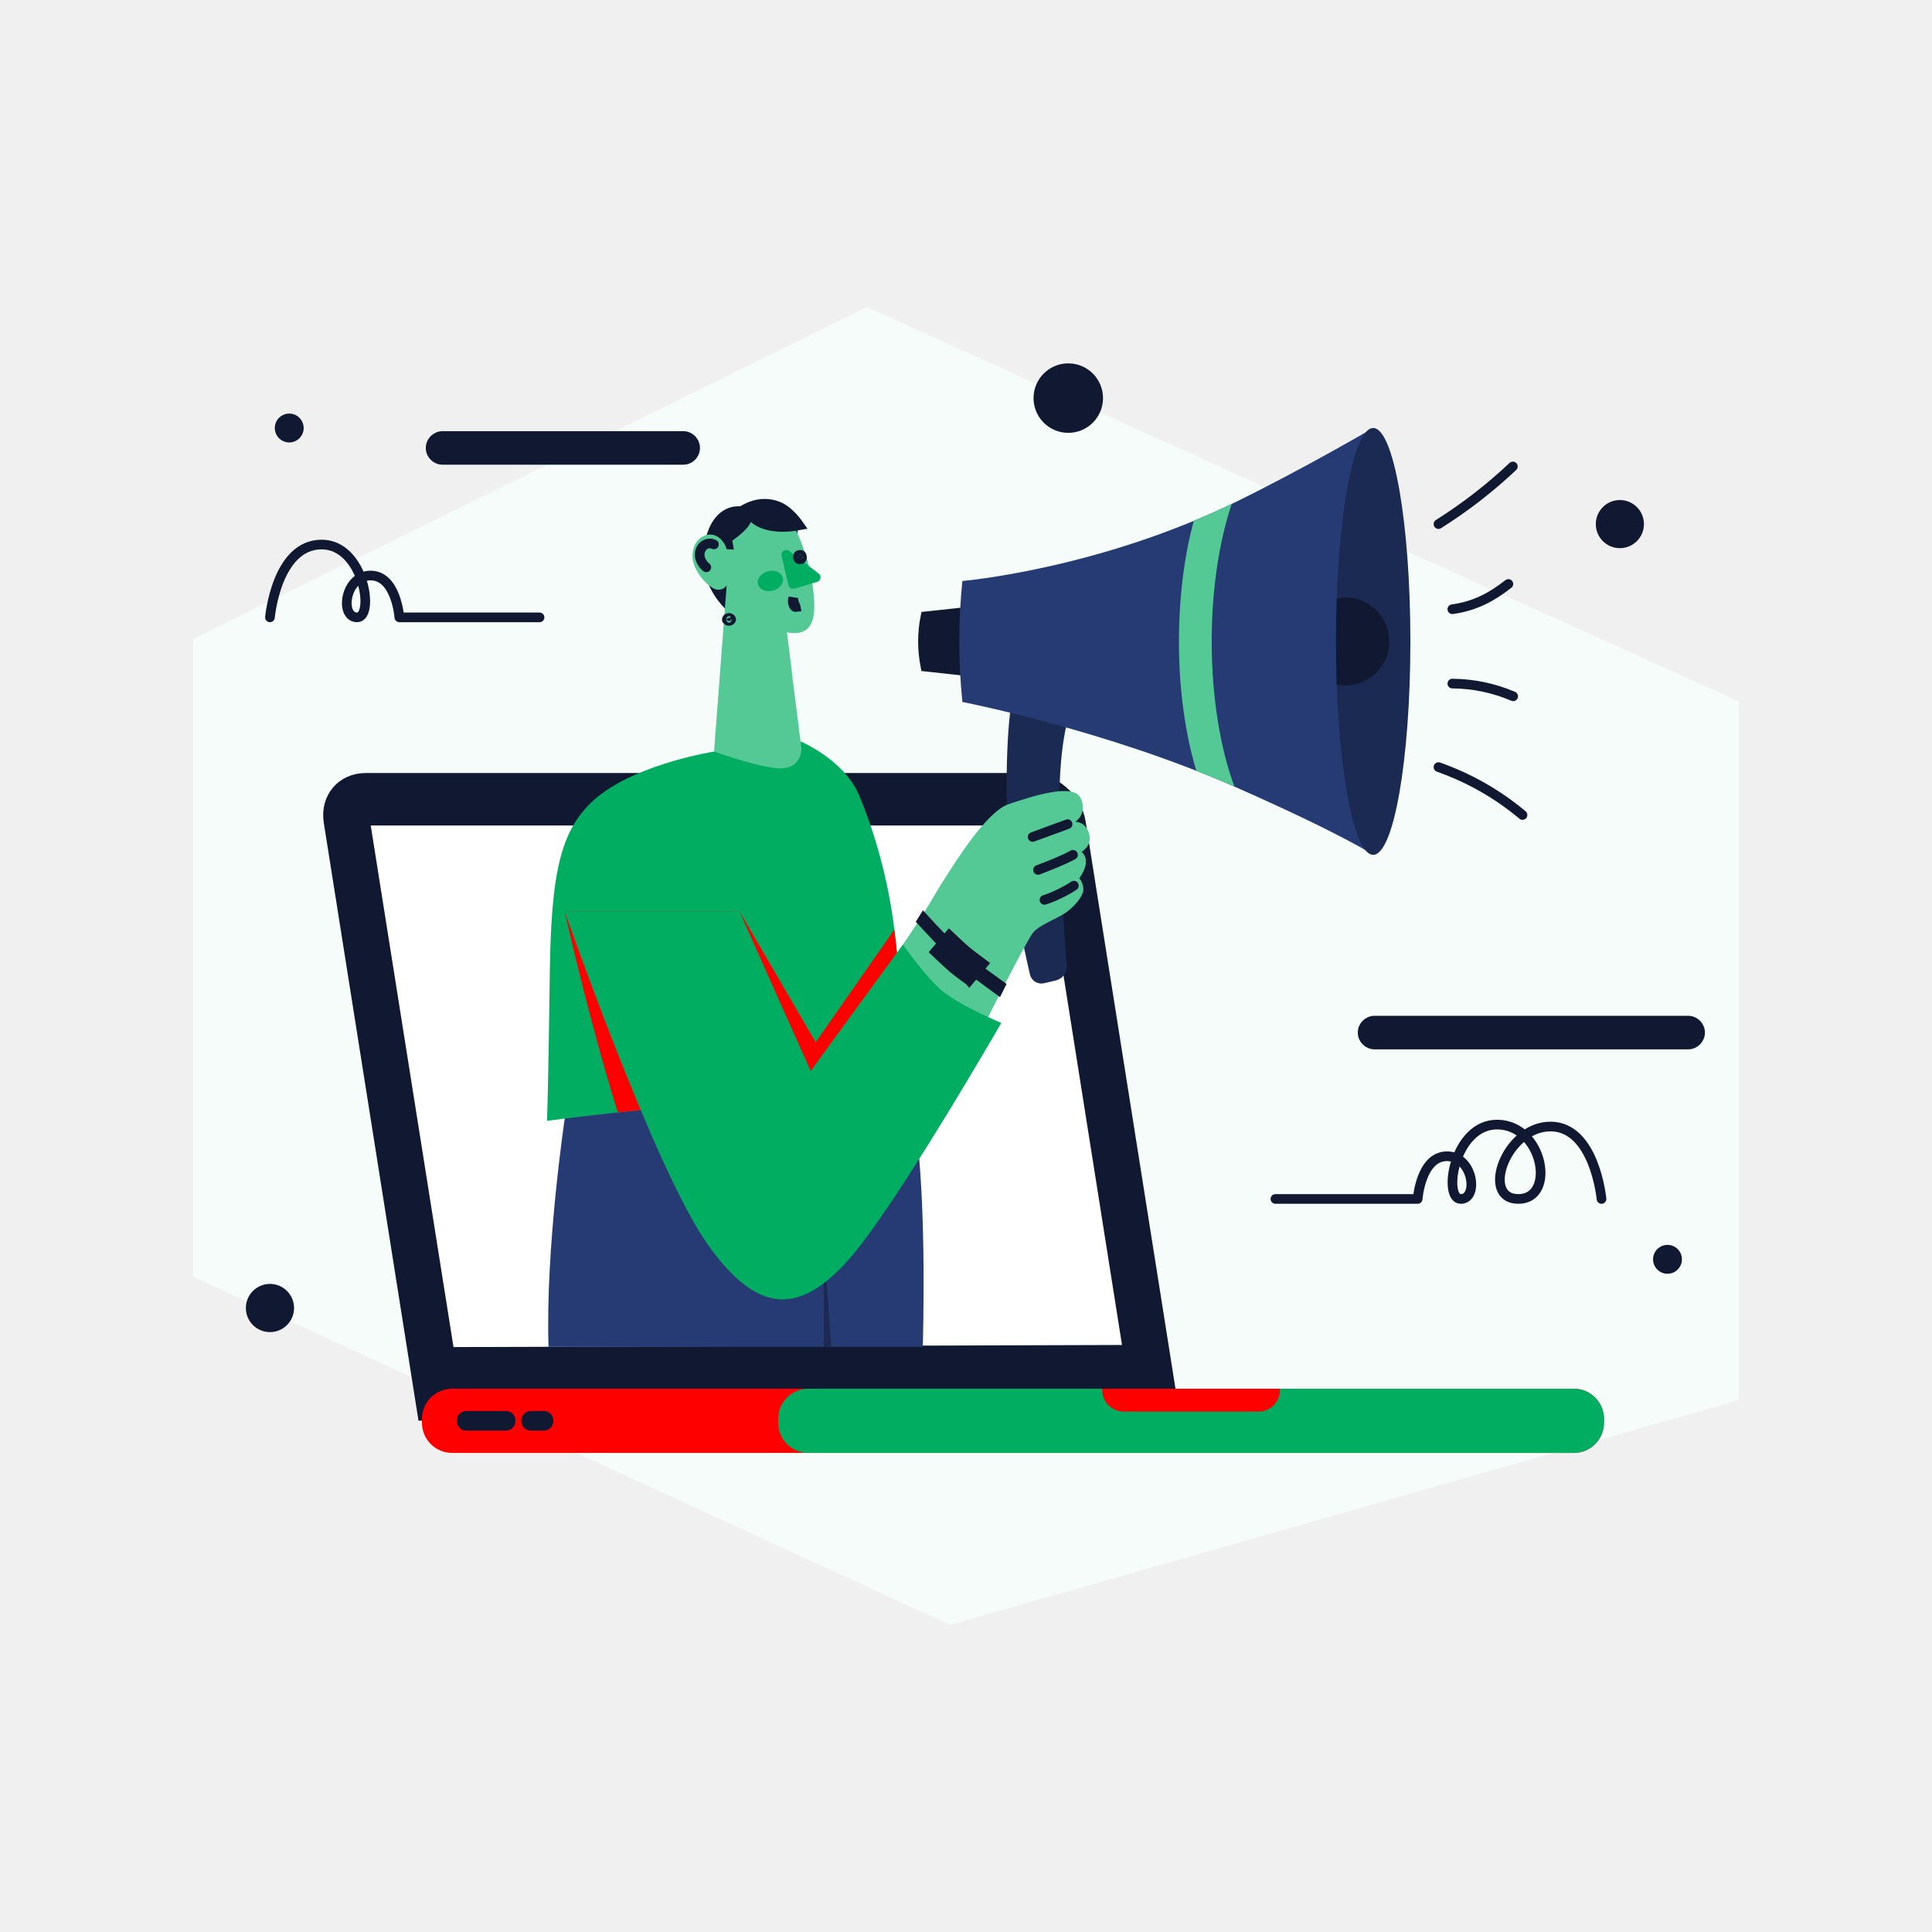
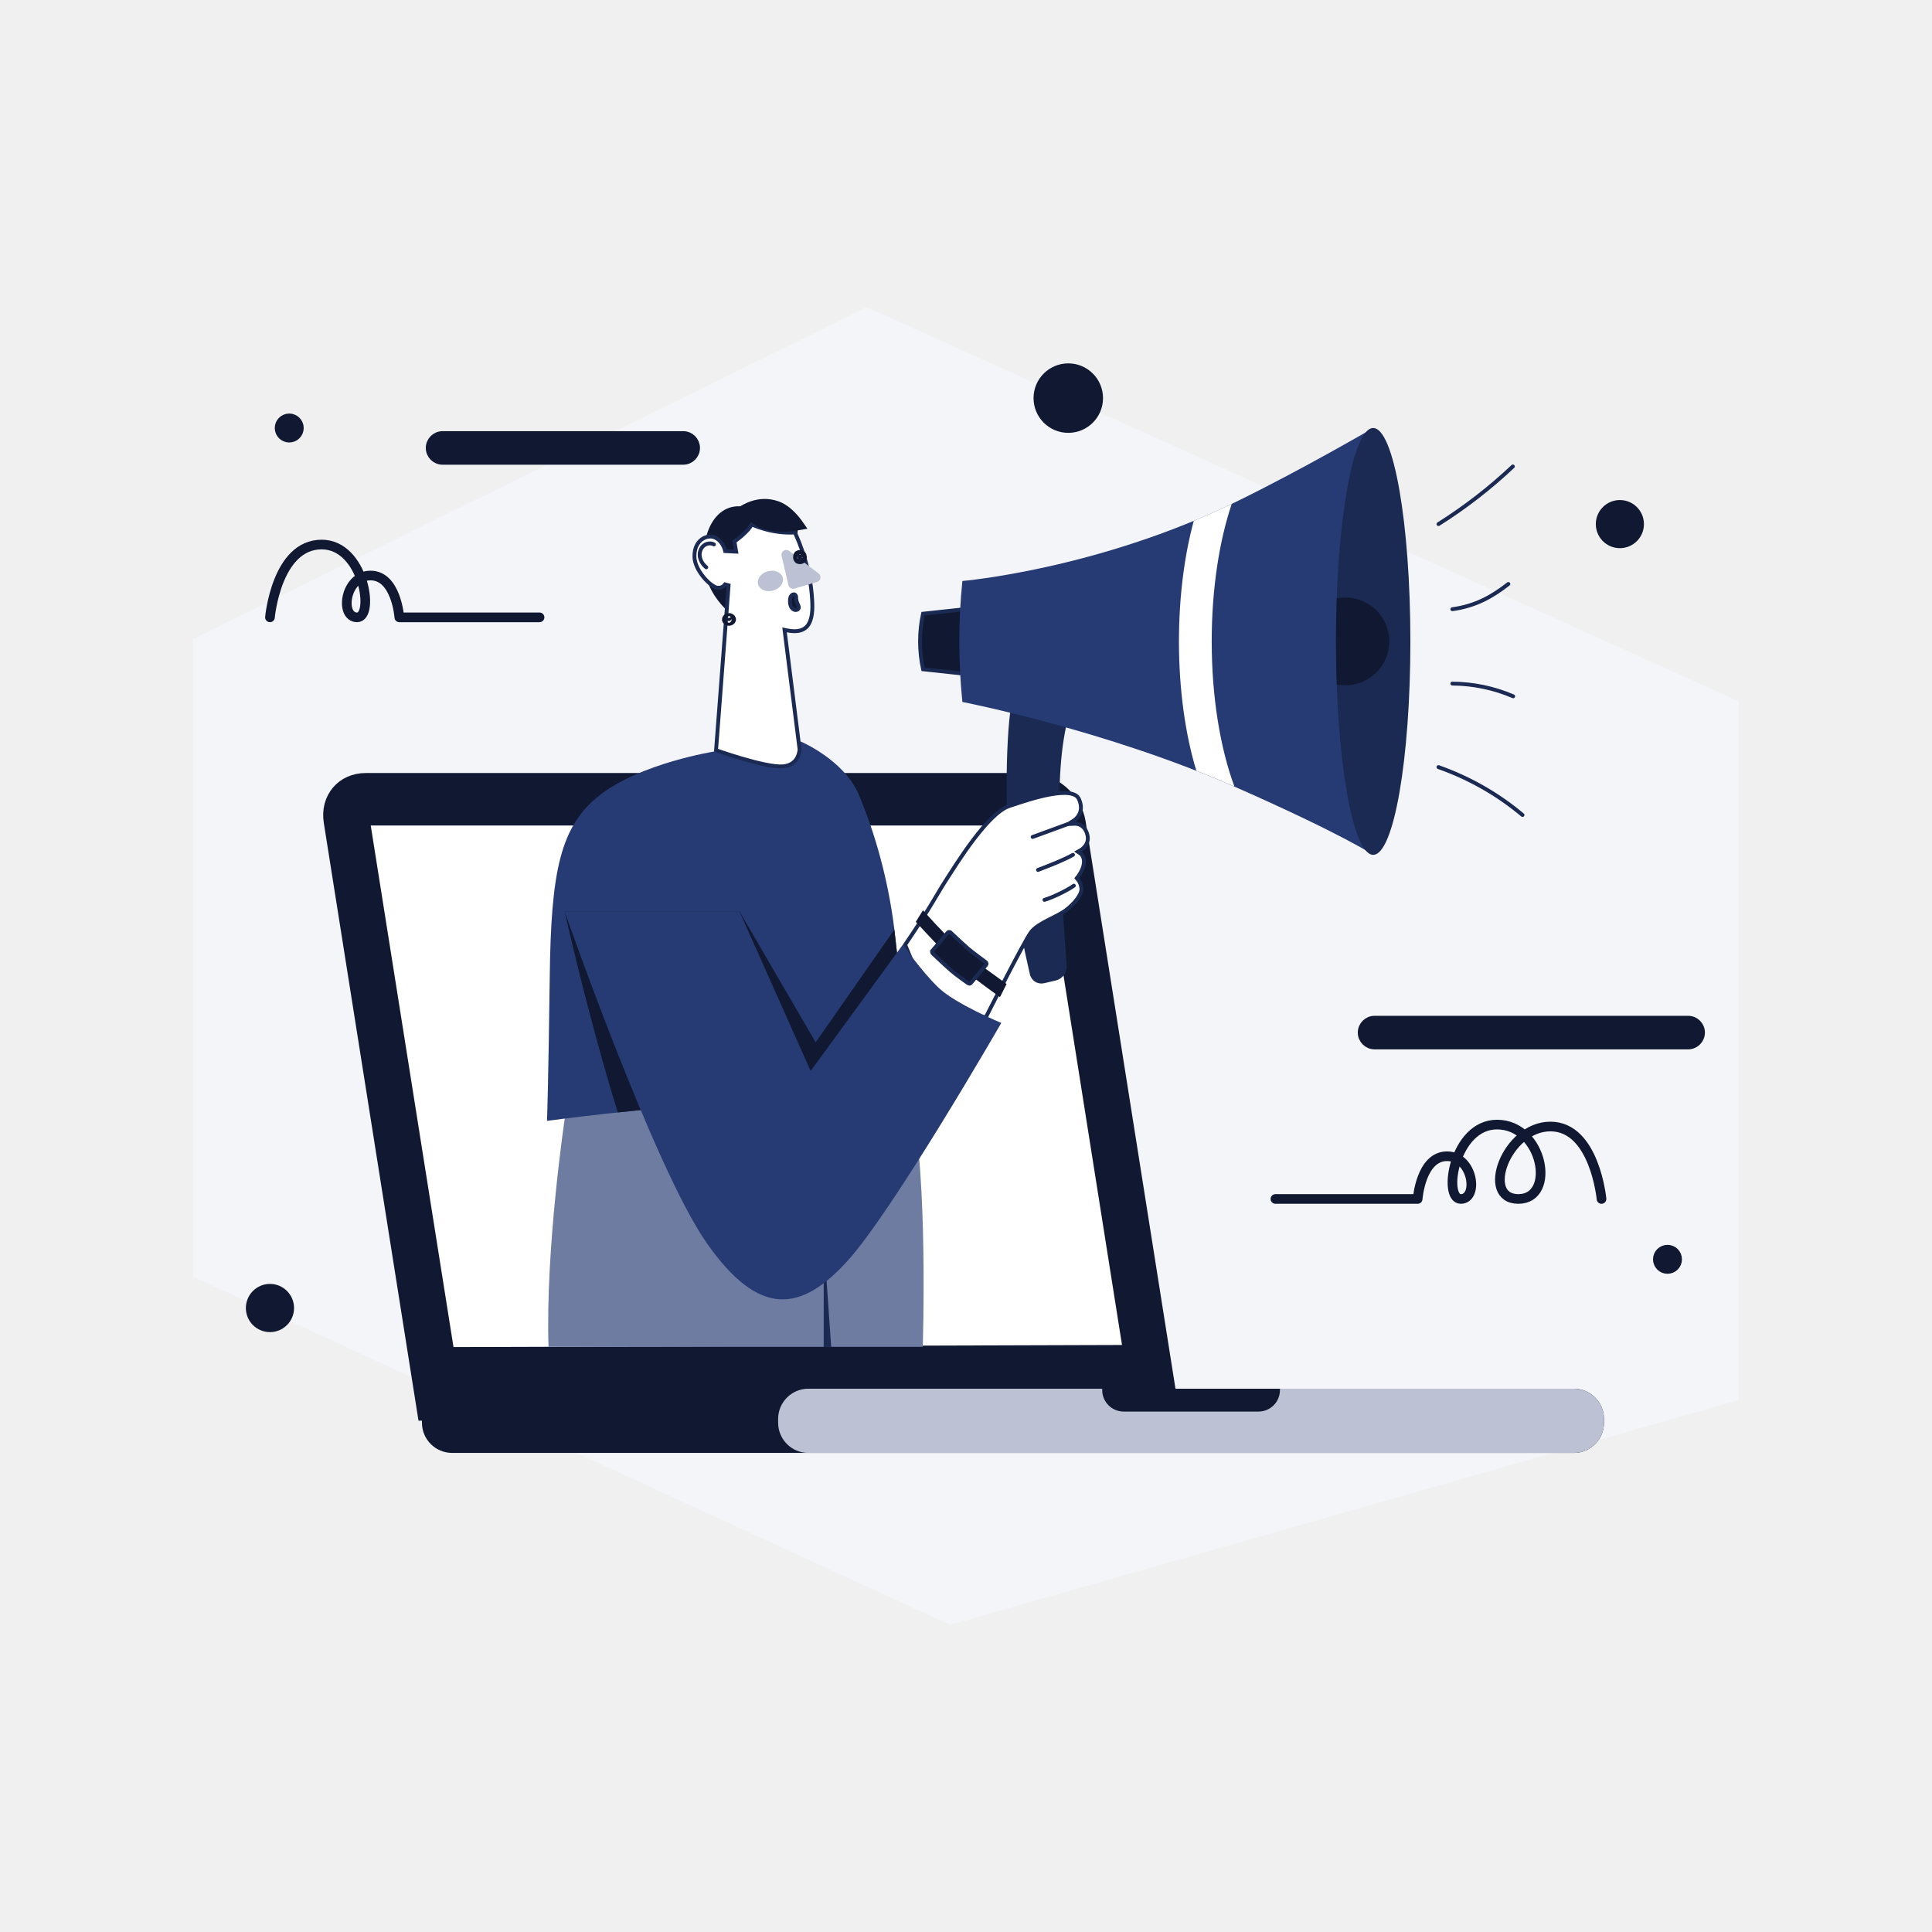
<svg xmlns="http://www.w3.org/2000/svg" width="100" height="100" viewBox="0 0 100 100" fill="none">
-   <path d="M10 33.073V66.081L49.175 84.101L90 72.47V36.304L44.87 15.899L10 33.073Z" fill="#F6FCF9" />
+   <path d="M10 33.073V66.081L49.175 84.101L90 72.47V36.304L44.87 15.899L10 33.073Z" fill="#F4F5F8" />
  <path d="M82.894 62.058C82.894 62.058 82.54 58.308 80.249 58.308C77.959 58.308 76.616 62.058 78.591 62.058C80.565 62.058 79.874 58.208 77.485 58.208C75.254 58.208 74.671 62.058 75.609 62.058C76.546 62.058 76.259 59.847 74.898 59.847C73.538 59.847 73.378 62.058 73.378 62.058H66.016M13.973 31.954C13.973 31.954 14.309 28.185 16.649 28.185C18.833 28.185 19.404 31.954 18.485 31.954C17.567 31.954 17.848 29.789 19.181 29.789C20.515 29.789 20.669 31.954 20.669 31.954H27.927" stroke="#101931" stroke-width="0.5" stroke-linecap="round" stroke-linejoin="round" />
  <path d="M55.294 22.154C56.149 22.154 56.842 21.461 56.842 20.606C56.842 19.751 56.149 19.058 55.294 19.058C54.439 19.058 53.746 19.751 53.746 20.606C53.746 21.461 54.439 22.154 55.294 22.154Z" fill="#101931" stroke="#101931" stroke-width="0.5" stroke-miterlimit="10" />
  <path d="M13.973 68.7C14.524 68.7 14.97 68.254 14.97 67.703C14.97 67.152 14.524 66.705 13.973 66.705C13.422 66.705 12.976 67.152 12.976 67.703C12.976 68.254 13.422 68.7 13.973 68.7Z" fill="#101931" stroke="#101931" stroke-width="0.5" stroke-miterlimit="10" />
  <path d="M86.309 65.681C86.585 65.681 86.808 65.457 86.808 65.182C86.808 64.906 86.585 64.683 86.309 64.683C86.034 64.683 85.81 64.906 85.81 65.182C85.81 65.457 86.034 65.681 86.309 65.681Z" fill="#101931" stroke="#101931" stroke-width="0.5" stroke-miterlimit="10" />
-   <path d="M14.97 22.653C15.246 22.653 15.47 22.43 15.47 22.154C15.47 21.879 15.246 21.655 14.97 21.655C14.695 21.655 14.472 21.879 14.472 22.154C14.472 22.43 14.695 22.653 14.97 22.653Z" fill="#101931" stroke="#101931" stroke-width="0.5" stroke-miterlimit="10" />
+   <path d="M14.971 22.653C15.246 22.653 15.47 22.43 15.47 22.154C15.47 21.879 15.246 21.655 14.971 21.655C14.695 21.655 14.472 21.879 14.472 22.154C14.472 22.43 14.695 22.653 14.971 22.653Z" fill="#101931" stroke="#101931" stroke-width="0.5" stroke-miterlimit="10" />
  <path d="M83.844 28.123C84.394 28.123 84.84 27.677 84.84 27.127C84.84 26.578 84.394 26.132 83.844 26.132C83.294 26.132 82.849 26.578 82.849 27.127C82.849 27.677 83.294 28.123 83.844 28.123Z" fill="#101931" stroke="#101931" stroke-width="0.5" stroke-miterlimit="10" />
  <path d="M87.378 52.828H71.147C70.806 52.828 70.529 53.105 70.529 53.446C70.529 53.787 70.806 54.064 71.147 54.064H87.378C87.719 54.064 87.996 53.787 87.996 53.446C87.996 53.105 87.719 52.828 87.378 52.828Z" fill="#101931" stroke="#101931" stroke-width="0.5" stroke-miterlimit="10" />
-   <path d="M35.364 22.567H22.907C22.566 22.567 22.289 22.844 22.289 23.185C22.289 23.526 22.566 23.803 22.907 23.803H35.364C35.705 23.803 35.981 23.526 35.981 23.185C35.981 22.844 35.705 22.567 35.364 22.567Z" fill="#101931" stroke="#101931" stroke-width="0.5" stroke-miterlimit="10" />
+   <path d="M35.363 22.567H22.907C22.566 22.567 22.289 22.844 22.289 23.185C22.289 23.526 22.566 23.803 22.907 23.803H35.363C35.705 23.803 35.981 23.526 35.981 23.185C35.981 22.844 35.705 22.567 35.363 22.567Z" fill="#101931" stroke="#101931" stroke-width="0.5" stroke-miterlimit="10" />
  <path d="M21.875 73.284H60.812L55.944 42.55C55.745 41.286 54.557 40.261 53.294 40.261H18.933C17.669 40.261 16.806 41.286 17.006 42.55L21.875 73.284Z" fill="#101931" stroke="#101931" stroke-width="0.5" stroke-miterlimit="10" />
  <path d="M23.473 69.724L58.075 69.616L53.818 42.727H19.189L23.473 69.724Z" fill="white" />
-   <path d="M81.46 71.879H23.402C22.539 71.879 21.84 72.579 21.84 73.442V73.64C21.84 74.504 22.539 75.203 23.402 75.203H81.46C82.323 75.203 83.022 74.504 83.022 73.64V73.442C83.022 72.579 82.323 71.879 81.46 71.879Z" fill="#FF0000" />
-   <path d="M81.46 71.879H41.839C40.976 71.879 40.276 72.579 40.276 73.442V73.64C40.276 74.504 40.976 75.203 41.839 75.203H81.46C82.323 75.203 83.022 74.504 83.022 73.64V73.442C83.022 72.579 82.323 71.879 81.46 71.879Z" fill="#00AD61" />
-   <path d="M57.05 71.879H66.25V71.95C66.25 72.246 66.133 72.529 65.924 72.737C65.715 72.946 65.432 73.063 65.137 73.063H58.163C57.868 73.063 57.585 72.946 57.376 72.737C57.167 72.529 57.05 72.246 57.05 71.95V71.88V71.879Z" fill="#FF0000" />
+   <path d="M81.46 71.879H23.402C22.539 71.879 21.84 72.579 21.84 73.442V73.64C21.84 74.504 22.539 75.203 23.402 75.203H81.46C82.323 75.203 83.022 74.504 83.022 73.64V73.442C83.022 72.579 82.323 71.879 81.46 71.879Z" fill="#101931" />
+   <path d="M81.46 71.879H41.839C40.976 71.879 40.276 72.579 40.276 73.442V73.64C40.276 74.504 40.976 75.203 41.839 75.203H81.46C82.323 75.203 83.022 74.504 83.022 73.64V73.442C83.022 72.579 82.323 71.879 81.46 71.879Z" fill="#BCC2D4" />
+   <path d="M57.05 71.879H66.25V71.95C66.25 72.246 66.133 72.529 65.924 72.737C65.715 72.946 65.432 73.063 65.137 73.063H58.163C57.868 73.063 57.585 72.946 57.376 72.737C57.167 72.529 57.05 72.246 57.05 71.95V71.88V71.879Z" fill="#101931" />
  <path d="M26.191 73.284H24.131C23.998 73.284 23.89 73.392 23.89 73.525V73.556C23.89 73.689 23.998 73.797 24.131 73.797H26.191C26.324 73.797 26.432 73.689 26.432 73.556V73.525C26.432 73.392 26.324 73.284 26.191 73.284Z" fill="#101931" stroke="#101931" stroke-width="0.5" stroke-miterlimit="10" />
  <path d="M28.151 73.284H27.474C27.34 73.284 27.233 73.392 27.233 73.525V73.556C27.233 73.689 27.34 73.797 27.474 73.797H28.151C28.285 73.797 28.392 73.689 28.392 73.556V73.525C28.392 73.392 28.285 73.284 28.151 73.284Z" fill="#101931" stroke="#101931" stroke-width="0.5" stroke-miterlimit="10" />
-   <path d="M29.231 57.9C29.231 57.9 28.226 64.625 28.392 69.712H47.763C47.763 69.712 48.045 60.705 47.163 57.168C46.279 53.632 32.52 51.828 32.52 51.828L29.231 57.9Z" fill="#263B74" />
+   <path d="M29.231 57.9C29.231 57.9 28.226 64.625 28.392 69.712H47.763C47.763 69.712 48.045 60.705 47.163 57.168C46.279 53.632 32.52 51.828 32.52 51.828L29.231 57.9Z" fill="#6E7CA2" />
  <path d="M42.635 64.133V69.724H43.023L42.635 64.133Z" fill="#1B2A52" />
  <path d="M38.472 26.418C38.831 26.171 39.627 26.067 40.436 26.479C40.796 26.661 40.939 26.934 40.998 27.164C41.028 27.281 41.036 27.388 41.036 27.465C41.036 27.482 41.034 27.497 41.033 27.511L37.656 31.277C37.567 31.183 37.454 31.054 37.337 30.895C37.074 30.539 36.804 30.05 36.731 29.494C36.587 28.382 36.79 27.54 37.17 27.023L37.248 26.924C37.49 26.64 37.757 26.526 37.96 26.481C38.062 26.459 38.15 26.454 38.21 26.454C38.239 26.454 38.262 26.456 38.276 26.457C38.283 26.458 38.288 26.458 38.291 26.458H38.292L38.389 26.475L38.472 26.418Z" fill="#101931" stroke="#101931" stroke-width="0.5" />
  <path d="M52.289 36.85C52.007 39.044 52.039 43.656 52.431 46.05C52.706 47.746 53.102 49.533 53.309 50.435C53.327 50.513 53.361 50.587 53.407 50.652C53.454 50.717 53.513 50.773 53.581 50.815C53.649 50.858 53.725 50.886 53.804 50.899C53.883 50.912 53.964 50.909 54.042 50.891L54.642 50.751C54.814 50.71 54.965 50.61 55.07 50.468C55.174 50.325 55.224 50.151 55.212 49.974C55.102 48.493 54.842 44.796 54.824 43.161C54.803 41.092 54.831 38.97 55.259 37.273C55.687 35.575 52.289 36.85 52.289 36.85Z" fill="#1B2A52" />
-   <path d="M36.959 38.9C36.959 38.9 33.227 39.493 31.105 41.11C28.983 42.727 28.523 45.106 28.455 50.552C28.387 55.998 28.314 58.015 28.314 58.015C28.314 58.015 33.648 57.307 36.587 57.201C39.525 57.095 47.163 57.166 47.163 57.166C47.163 57.166 46.592 50.487 46.279 48.006C45.961 45.477 45.271 43.056 44.44 41.11C43.68 39.331 41.461 38.387 41.461 38.387L36.959 38.9Z" fill="#00AD61" />
-   <path d="M46.737 48.89C48.152 46.804 48.364 46.305 48.857 45.54C49.387 44.718 51.04 42.017 52.195 41.628C53.351 41.239 55.555 40.496 55.932 41.31C56.309 42.123 55.661 42.536 55.661 42.536C55.661 42.536 56.211 42.515 56.38 43.186C56.533 43.786 55.98 44.093 55.98 44.093C55.98 44.093 56.23 44.258 56.204 44.659C56.178 45.06 55.863 45.453 55.863 45.453C55.986 45.603 56.06 45.787 56.075 45.98C56.11 46.321 55.697 46.84 55.225 47.194C54.752 47.547 53.81 47.854 53.468 48.278C53.126 48.703 51.099 52.734 51.099 52.734L48.364 52.829L46.737 48.89Z" fill="#54C895" />
+   <path d="M36.959 38.9C36.959 38.9 33.227 39.493 31.105 41.11C28.983 42.727 28.523 45.106 28.455 50.552C28.387 55.998 28.314 58.015 28.314 58.015C28.314 58.015 33.648 57.307 36.587 57.201C39.525 57.095 47.163 57.166 47.163 57.166C47.163 57.166 46.592 50.487 46.279 48.006C45.961 45.477 45.271 43.056 44.44 41.11C43.68 39.331 41.461 38.387 41.461 38.387L36.959 38.9Z" fill="#263B74" />
+   <path d="M55.338 41.06C55.601 41.097 55.768 41.193 55.842 41.352C56.016 41.727 55.95 42 55.85 42.179C55.799 42.27 55.738 42.34 55.688 42.386C55.664 42.409 55.642 42.425 55.628 42.437C55.62 42.442 55.615 42.447 55.611 42.449C55.609 42.45 55.608 42.451 55.607 42.451L55.297 42.649L55.665 42.636H55.68C55.693 42.636 55.711 42.638 55.734 42.642C55.781 42.649 55.844 42.665 55.913 42.699C56.046 42.765 56.206 42.904 56.283 43.21V43.211C56.35 43.473 56.264 43.669 56.159 43.803C56.106 43.871 56.047 43.922 56.003 43.957C55.981 43.974 55.962 43.987 55.949 43.995C55.943 43.999 55.938 44.002 55.935 44.004L55.931 44.006L55.788 44.086L55.925 44.177L55.929 44.18C55.934 44.183 55.941 44.19 55.95 44.198C55.968 44.215 55.994 44.242 56.018 44.28C56.067 44.355 56.116 44.476 56.104 44.653C56.093 44.832 56.016 45.015 55.936 45.158C55.897 45.229 55.858 45.287 55.83 45.328C55.816 45.348 55.805 45.364 55.797 45.375C55.793 45.38 55.789 45.384 55.787 45.387C55.786 45.388 55.785 45.389 55.785 45.39V45.391L55.734 45.453L55.785 45.517C55.895 45.651 55.961 45.815 55.974 45.987L55.975 45.99C55.989 46.122 55.914 46.311 55.76 46.523C55.608 46.731 55.394 46.943 55.165 47.114C54.937 47.284 54.596 47.444 54.252 47.621C53.918 47.793 53.577 47.984 53.39 48.216C53.342 48.276 53.269 48.391 53.181 48.541C53.093 48.693 52.985 48.886 52.866 49.105C52.627 49.544 52.341 50.089 52.066 50.619C51.791 51.15 51.527 51.668 51.332 52.053C51.234 52.245 51.154 52.404 51.097 52.516C51.072 52.567 51.05 52.607 51.035 52.637L48.428 52.726L46.849 48.901C48.235 46.855 48.458 46.343 48.94 45.595C49.207 45.182 49.75 44.305 50.371 43.482C50.681 43.071 51.01 42.675 51.331 42.359C51.654 42.041 51.961 41.813 52.227 41.724C52.806 41.529 53.639 41.247 54.373 41.116C54.74 41.05 55.075 41.024 55.338 41.06Z" fill="white" stroke="#1B2A52" stroke-width="0.2" />
  <path d="M47.809 47.531C48.249 48.018 49.247 49.09 49.883 49.594C50.512 50.092 51.406 50.739 51.781 51.008L51.667 51.236C51.165 50.871 50.025 50.033 49.617 49.661C49.181 49.262 48.092 48.093 47.714 47.684L47.809 47.531ZM47.665 47.294L47.663 47.296L47.665 47.294Z" fill="#101931" stroke="#101931" stroke-width="0.5" />
-   <path d="M47.161 57.166C47.161 57.166 46.605 50.677 46.291 48.116L42.219 53.95L38.285 47.193H29.231C29.231 47.193 30.422 52.57 31.977 57.579C33.538 57.411 35.293 57.248 36.584 57.202C39.523 57.096 47.161 57.166 47.161 57.166Z" fill="#FF0000" />
-   <path d="M29.231 47.193C29.231 47.193 33.858 60.455 36.584 64.346C39.31 68.236 41.468 67.882 43.834 65.301C46.202 62.719 51.827 52.947 51.827 52.947C51.827 52.947 49.458 51.968 48.574 51.119C47.69 50.27 46.734 48.891 46.734 48.891L41.96 55.433L38.282 47.193" fill="#00AD61" />
-   <path d="M40.724 32.728L41.485 38.776C41.485 38.776 41.485 39.676 40.548 39.766C39.611 39.856 36.959 38.9 36.959 38.9L37.612 30.288C37.612 30.288 37.489 30.554 37.117 30.518C36.746 30.483 35.858 29.597 35.844 28.818C35.828 27.872 36.569 27.527 37.029 27.722C37.489 27.916 37.612 28.429 37.612 28.429L37.984 28.447L37.904 27.983C37.904 27.983 38.687 27.457 38.864 27.015C38.864 27.015 39.964 27.565 41.202 27.457C41.202 27.457 41.962 28.942 42.113 30.737C42.179 31.526 42.316 33.046 40.724 32.728Z" fill="#54C895" />
-   <path d="M40.724 32.729C39.872 32.544 39.114 32.061 38.585 31.367L38.532 33.35C38.532 33.35 39.099 34.382 40.982 34.781L40.724 32.729Z" fill="#54C895" />
+   <path d="M47.161 57.166C47.161 57.166 46.605 50.677 46.291 48.116L42.219 53.95L38.285 47.193H29.231C29.231 47.193 30.422 52.57 31.977 57.579C33.538 57.411 35.293 57.248 36.584 57.202C39.523 57.096 47.161 57.166 47.161 57.166Z" fill="#101931" />
+   <path d="M29.231 47.193C29.231 47.193 33.858 60.455 36.584 64.346C39.31 68.236 41.468 67.882 43.834 65.301C46.202 62.719 51.827 52.947 51.827 52.947C51.827 52.947 49.458 51.968 48.574 51.119C47.69 50.27 46.734 48.891 46.734 48.891L41.96 55.433L38.282 47.193" fill="#263B74" />
+   <path d="M37.52 30.25C37.517 30.255 37.512 30.262 37.506 30.27C37.493 30.289 37.472 30.315 37.441 30.339C37.383 30.386 37.285 30.434 37.127 30.419C37.062 30.413 36.956 30.364 36.823 30.267C36.695 30.172 36.554 30.039 36.424 29.883C36.16 29.567 35.95 29.173 35.944 28.816C35.929 27.931 36.608 27.652 36.99 27.814C37.193 27.899 37.324 28.057 37.406 28.198C37.447 28.268 37.475 28.334 37.492 28.381C37.501 28.404 37.507 28.423 37.511 28.436C37.513 28.442 37.514 28.446 37.515 28.449C37.515 28.451 37.516 28.452 37.516 28.452L37.533 28.525L37.607 28.529L38.103 28.553L38.083 28.43L38.014 28.027C38.034 28.013 38.06 27.995 38.089 27.974C38.166 27.916 38.272 27.835 38.383 27.74C38.494 27.645 38.612 27.535 38.714 27.419C38.79 27.333 38.859 27.239 38.91 27.145C38.939 27.158 38.975 27.174 39.017 27.191C39.142 27.242 39.322 27.309 39.541 27.372C39.962 27.493 40.531 27.601 41.141 27.56C41.142 27.562 41.143 27.565 41.145 27.567C41.165 27.611 41.195 27.674 41.231 27.757C41.304 27.922 41.402 28.162 41.506 28.457C41.713 29.048 41.939 29.859 42.014 30.745C42.047 31.146 42.094 31.7 41.946 32.114C41.874 32.317 41.758 32.478 41.576 32.573C41.393 32.669 41.128 32.707 40.744 32.63L40.608 32.602L40.625 32.74L41.385 38.777C41.385 38.779 41.385 38.78 41.385 38.782C41.385 38.788 41.385 38.797 41.384 38.808C41.382 38.83 41.379 38.861 41.372 38.9C41.359 38.979 41.331 39.085 41.278 39.192C41.174 39.402 40.968 39.625 40.538 39.666C40.32 39.687 39.991 39.647 39.611 39.57C39.235 39.494 38.818 39.384 38.43 39.27C38.041 39.157 37.681 39.041 37.419 38.953C37.288 38.909 37.181 38.871 37.107 38.846C37.091 38.84 37.077 38.835 37.063 38.83L37.712 30.296L37.522 30.246C37.521 30.247 37.52 30.248 37.52 30.25Z" fill="white" stroke="#1B2A52" stroke-width="0.2" />
  <path d="M38.976 26.172C39.293 26.07 39.728 26.012 40.216 26.186C40.596 26.321 40.927 26.633 41.172 26.933C41.248 27.024 41.312 27.113 41.366 27.19C41.184 27.223 40.944 27.259 40.678 27.27C40.094 27.293 39.451 27.203 39.029 26.828C38.788 26.614 38.642 26.464 38.556 26.361C38.57 26.353 38.586 26.344 38.603 26.334C38.69 26.285 38.818 26.223 38.976 26.172Z" fill="#101931" stroke="#101931" stroke-width="0.5" />
-   <path d="M40.698 28.715L41.052 30.226L42.219 29.882L40.698 28.715Z" fill="#00AD61" stroke="#00AD61" stroke-width="0.5" stroke-linecap="round" stroke-linejoin="round" />
-   <path d="M40.012 30.569C40.366 30.473 40.592 30.171 40.517 29.895C40.442 29.619 40.094 29.474 39.74 29.57C39.386 29.666 39.16 29.968 39.235 30.244C39.31 30.519 39.658 30.665 40.012 30.569Z" fill="#00AD61" />
+   <path d="M40.698 28.715L41.052 30.226L42.219 29.882L40.698 28.715Z" fill="#BCC2D4" stroke="#BCC2D4" stroke-width="0.5" stroke-linecap="round" stroke-linejoin="round" />
+   <path d="M39.806 29.811C40.086 29.735 40.251 29.871 40.276 29.961C40.3 30.051 40.226 30.251 39.946 30.328C39.666 30.404 39.501 30.268 39.477 30.178C39.452 30.088 39.526 29.887 39.806 29.811Z" fill="#BCC2D4" stroke="#BCC2D4" stroke-width="0.5" />
  <path d="M37.831 32.095C37.818 32.111 37.784 32.139 37.732 32.139C37.679 32.139 37.646 32.111 37.633 32.095L37.619 32.062C37.619 32.057 37.62 32.044 37.633 32.027C37.646 32.011 37.68 31.983 37.732 31.983C37.784 31.983 37.818 32.011 37.831 32.027C37.844 32.044 37.845 32.057 37.845 32.062C37.845 32.066 37.844 32.079 37.831 32.095Z" fill="#101931" stroke="#101931" stroke-width="0.5" />
  <path d="M41.509 28.879C41.504 28.898 41.494 28.913 41.484 28.927C41.465 28.938 41.443 28.947 41.415 28.95C41.386 28.952 41.362 28.946 41.342 28.937C41.33 28.925 41.319 28.911 41.312 28.893L41.299 28.842C41.297 28.804 41.307 28.768 41.325 28.743C41.344 28.731 41.369 28.721 41.398 28.719L41.439 28.721C41.451 28.724 41.462 28.728 41.471 28.732C41.494 28.755 41.51 28.788 41.513 28.827L41.509 28.879Z" fill="#101931" stroke="#101931" stroke-width="0.5" />
-   <path d="M49.195 48.468C49.262 48.531 49.353 48.617 49.451 48.709C49.647 48.892 49.877 49.105 49.999 49.209L50 49.21C50.118 49.31 50.357 49.491 50.56 49.644C50.662 49.721 50.758 49.793 50.828 49.845C50.851 49.862 50.872 49.876 50.889 49.889L50.166 50.747C50.165 50.746 50.164 50.746 50.163 50.745C50.146 50.733 50.121 50.716 50.091 50.694C50.03 50.651 49.946 50.591 49.853 50.523C49.664 50.384 49.447 50.22 49.312 50.101C49.129 49.939 48.898 49.725 48.712 49.551C48.62 49.464 48.538 49.387 48.481 49.332C48.452 49.304 48.428 49.282 48.412 49.267L49.134 48.41C49.151 48.426 49.172 48.445 49.195 48.468ZM48.354 49.279L48.353 49.278L48.354 49.279ZM48.386 49.245H48.385H48.386ZM49.91 34.722L47.903 34.503C47.73 33.645 47.73 32.762 47.903 31.903L49.91 31.688V34.722ZM41.059 30.962C41.063 31.084 41.092 31.205 41.145 31.315L41.147 31.319L41.158 31.342C41.17 31.366 41.178 31.384 41.185 31.4C41.188 31.41 41.19 31.417 41.191 31.423C41.182 31.424 41.171 31.424 41.156 31.417C41.134 31.406 41.11 31.383 41.092 31.354C41.055 31.282 41.036 31.202 41.038 31.121V31.112C41.038 31.042 41.047 30.994 41.059 30.962Z" fill="#101931" stroke="#101931" stroke-width="0.5" />
+   <path d="M49.121 48.237C49.134 48.236 49.148 48.238 49.16 48.242L49.194 48.261C49.195 48.261 49.196 48.263 49.197 48.264C49.202 48.268 49.21 48.275 49.219 48.284C49.238 48.302 49.265 48.327 49.298 48.358C49.364 48.421 49.456 48.508 49.554 48.6L50.097 49.095C50.211 49.191 50.447 49.371 50.651 49.524C50.753 49.601 50.848 49.673 50.918 49.725C50.953 49.751 50.981 49.772 51.001 49.786C51.011 49.794 51.019 49.799 51.025 49.803L51.026 49.804V49.805C51.047 49.822 51.059 49.846 51.062 49.872C51.064 49.898 51.056 49.924 51.039 49.944L50.25 50.88V50.881C50.229 50.906 50.21 50.913 50.193 50.915C50.173 50.917 50.143 50.911 50.101 50.885C50.1 50.884 50.098 50.883 50.097 50.882C50.092 50.879 50.085 50.874 50.076 50.868C50.059 50.856 50.035 50.838 50.004 50.816C49.943 50.773 49.858 50.712 49.764 50.644C49.575 50.505 49.353 50.337 49.212 50.213C49.027 50.05 48.795 49.835 48.609 49.66C48.517 49.573 48.435 49.496 48.377 49.44C48.348 49.413 48.325 49.391 48.309 49.376C48.301 49.368 48.294 49.362 48.29 49.358L48.284 49.352V49.352L48.279 49.348L48.255 49.317C48.249 49.306 48.245 49.293 48.244 49.28C48.242 49.254 48.25 49.227 48.267 49.207L48.266 49.206L49.054 48.273C49.071 48.252 49.095 48.24 49.121 48.237ZM50.06 34.888L47.778 34.641C47.571 33.693 47.57 32.713 47.776 31.766L50.06 31.52V34.888ZM41.079 30.763C41.122 30.76 41.148 30.774 41.166 30.794C41.177 30.806 41.186 30.82 41.194 30.838L41.207 30.895V30.928L41.212 31.011C41.221 31.094 41.244 31.174 41.28 31.25L41.281 31.252L41.324 31.346C41.35 31.41 41.355 31.455 41.33 31.5C41.312 31.531 41.282 31.554 41.248 31.565H41.247C41.145 31.598 41.029 31.541 40.962 31.431C40.911 31.334 40.886 31.226 40.889 31.116V31.113C40.888 30.984 40.911 30.875 40.981 30.808C41.007 30.782 41.042 30.766 41.079 30.763Z" fill="#101931" stroke="#1B2A52" stroke-width="0.2" />
  <path d="M71.076 22.154C71.076 22.154 67.476 24.261 64.019 25.954C56.828 29.473 49.813 30.072 49.813 30.072C49.601 32.153 49.601 34.251 49.813 36.333C49.813 36.333 57.276 37.788 63.996 40.759C69.591 43.232 71.076 44.248 71.076 44.248" fill="#263B74" />
  <path d="M71.076 44.246C72.139 44.246 73.001 39.301 73.001 33.2C73.001 27.1 72.139 22.154 71.076 22.154C70.012 22.154 69.15 27.1 69.15 33.2C69.15 39.301 70.012 44.246 71.076 44.246Z" fill="#1B2A52" />
-   <path d="M62.718 33.2C62.718 30.487 63.108 28.003 63.754 26.08C63.096 26.396 62.44 26.687 61.791 26.956C61.306 28.732 61.022 30.882 61.022 33.2C61.022 35.716 61.357 38.036 61.922 39.893C62.581 40.151 63.24 40.424 63.893 40.711C63.164 38.74 62.718 36.1 62.718 33.2Z" fill="#54C895" />
+   <path d="M62.718 33.2C62.718 30.487 63.108 28.003 63.754 26.08C63.096 26.396 62.44 26.687 61.791 26.956C61.306 28.732 61.022 30.882 61.022 33.2C61.022 35.716 61.357 38.036 61.922 39.893C62.581 40.151 63.24 40.424 63.893 40.711C63.164 38.74 62.718 36.1 62.718 33.2Z" fill="white" />
  <path d="M69.434 31.189C69.665 31.165 69.899 31.181 70.125 31.237C70.415 31.31 70.687 31.446 70.918 31.636C71.149 31.825 71.336 32.064 71.464 32.334C71.592 32.604 71.657 32.9 71.657 33.199V33.2C71.657 33.466 71.606 33.728 71.504 33.974C71.403 34.219 71.253 34.441 71.066 34.629C70.878 34.817 70.655 34.966 70.409 35.067C70.164 35.169 69.901 35.222 69.636 35.222C69.568 35.222 69.501 35.217 69.434 35.21C69.413 34.558 69.4 33.887 69.4 33.2C69.4 32.513 69.413 31.84 69.434 31.189Z" fill="#101931" stroke="#101931" stroke-width="0.5" />
-   <path d="M36.953 28.179C36.773 28.079 36.529 28.129 36.384 28.276C36.314 28.352 36.263 28.444 36.236 28.544C36.209 28.644 36.207 28.749 36.23 28.851C36.278 29.054 36.393 29.235 36.557 29.364M55.257 42.659L53.45 43.321M55.538 44.245C55.022 44.53 54.346 44.789 53.727 45.028M55.582 45.842C55.221 46.097 54.486 46.452 54.062 46.577M74.455 27.127C75.832 26.26 77.122 25.261 78.305 24.144M74.455 39.706C76.042 40.264 77.516 41.103 78.805 42.184M75.173 35.382C76.256 35.39 77.327 35.614 78.323 36.041M75.173 31.533C76.379 31.367 77.236 30.879 78.073 30.226" stroke="#101931" stroke-width="0.5" stroke-linecap="round" stroke-linejoin="round" />
+   <path d="M36.953 28.179C36.773 28.079 36.529 28.129 36.384 28.276C36.314 28.352 36.263 28.444 36.236 28.544C36.209 28.644 36.207 28.749 36.23 28.851C36.278 29.054 36.393 29.235 36.557 29.364M55.257 42.659L53.45 43.321M55.538 44.245C55.022 44.53 54.346 44.789 53.727 45.028M55.582 45.842C55.221 46.097 54.486 46.452 54.062 46.577M74.455 27.127C75.832 26.26 77.122 25.261 78.305 24.144M74.455 39.706C76.042 40.264 77.516 41.103 78.805 42.184M75.173 35.382C76.256 35.39 77.327 35.614 78.323 36.041M75.173 31.533C76.379 31.367 77.236 30.879 78.073 30.226" stroke="#1B2A52" stroke-width="0.2" stroke-linecap="round" stroke-linejoin="round" />
</svg>
